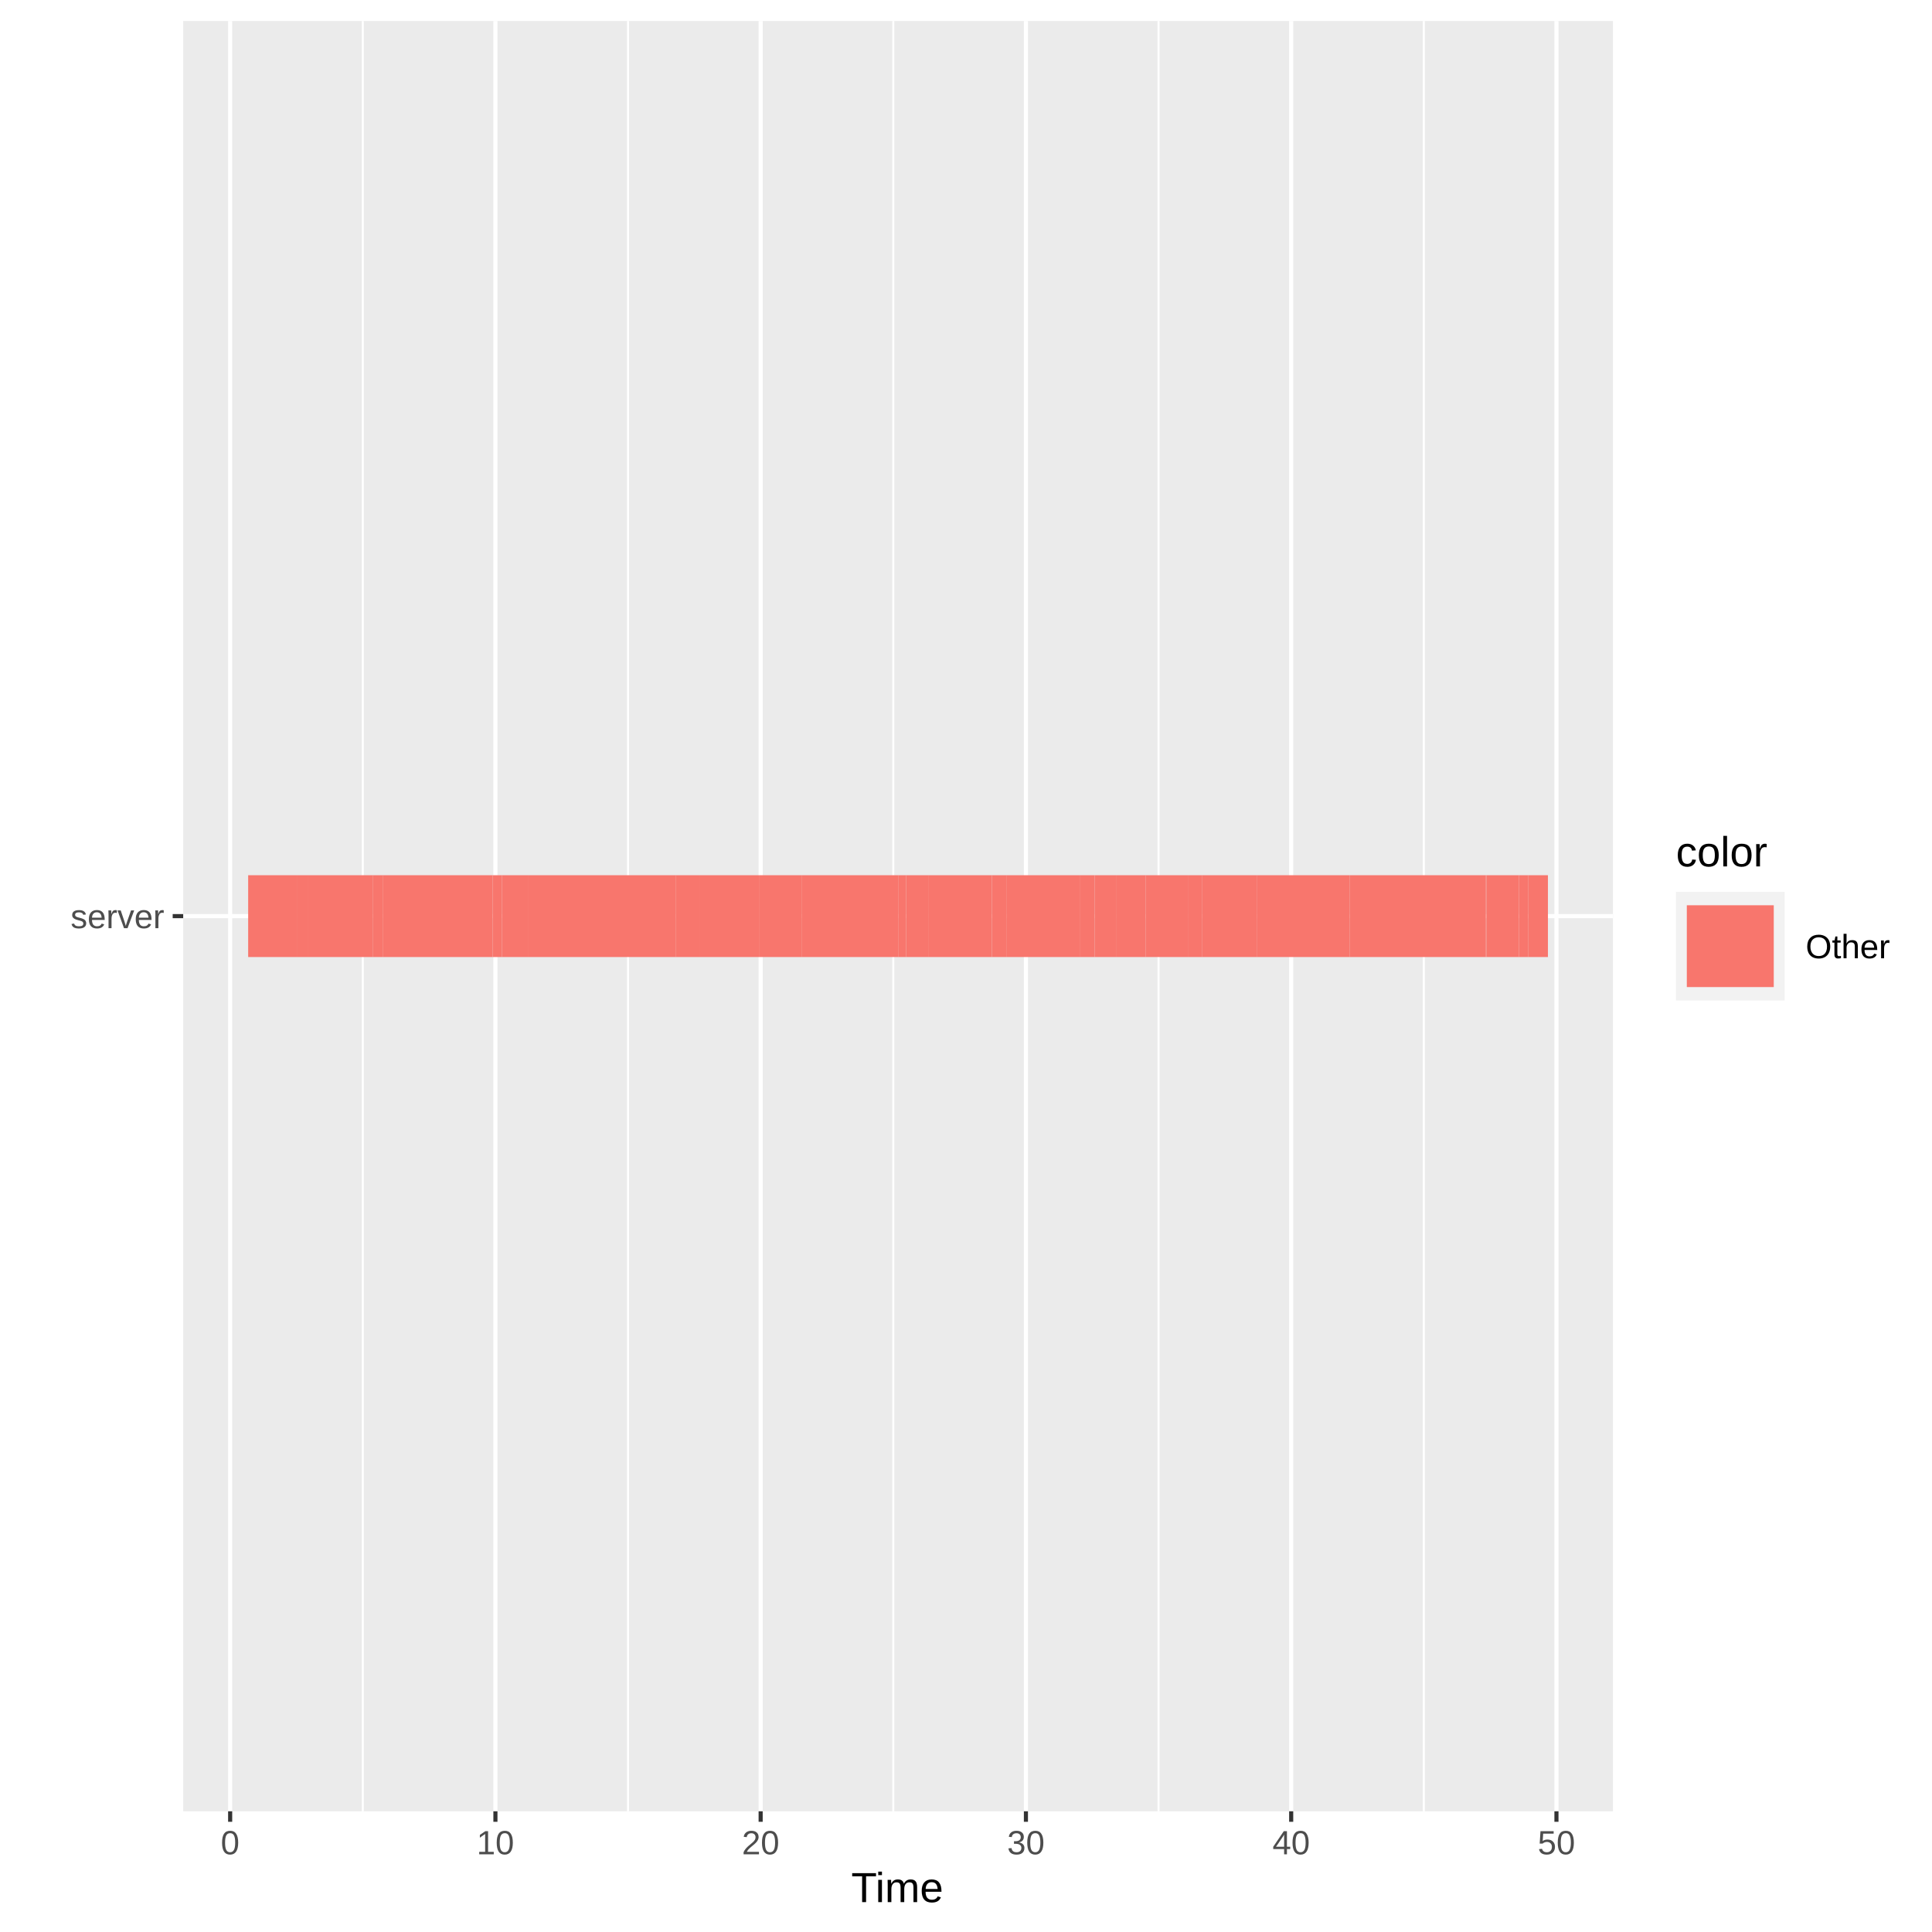
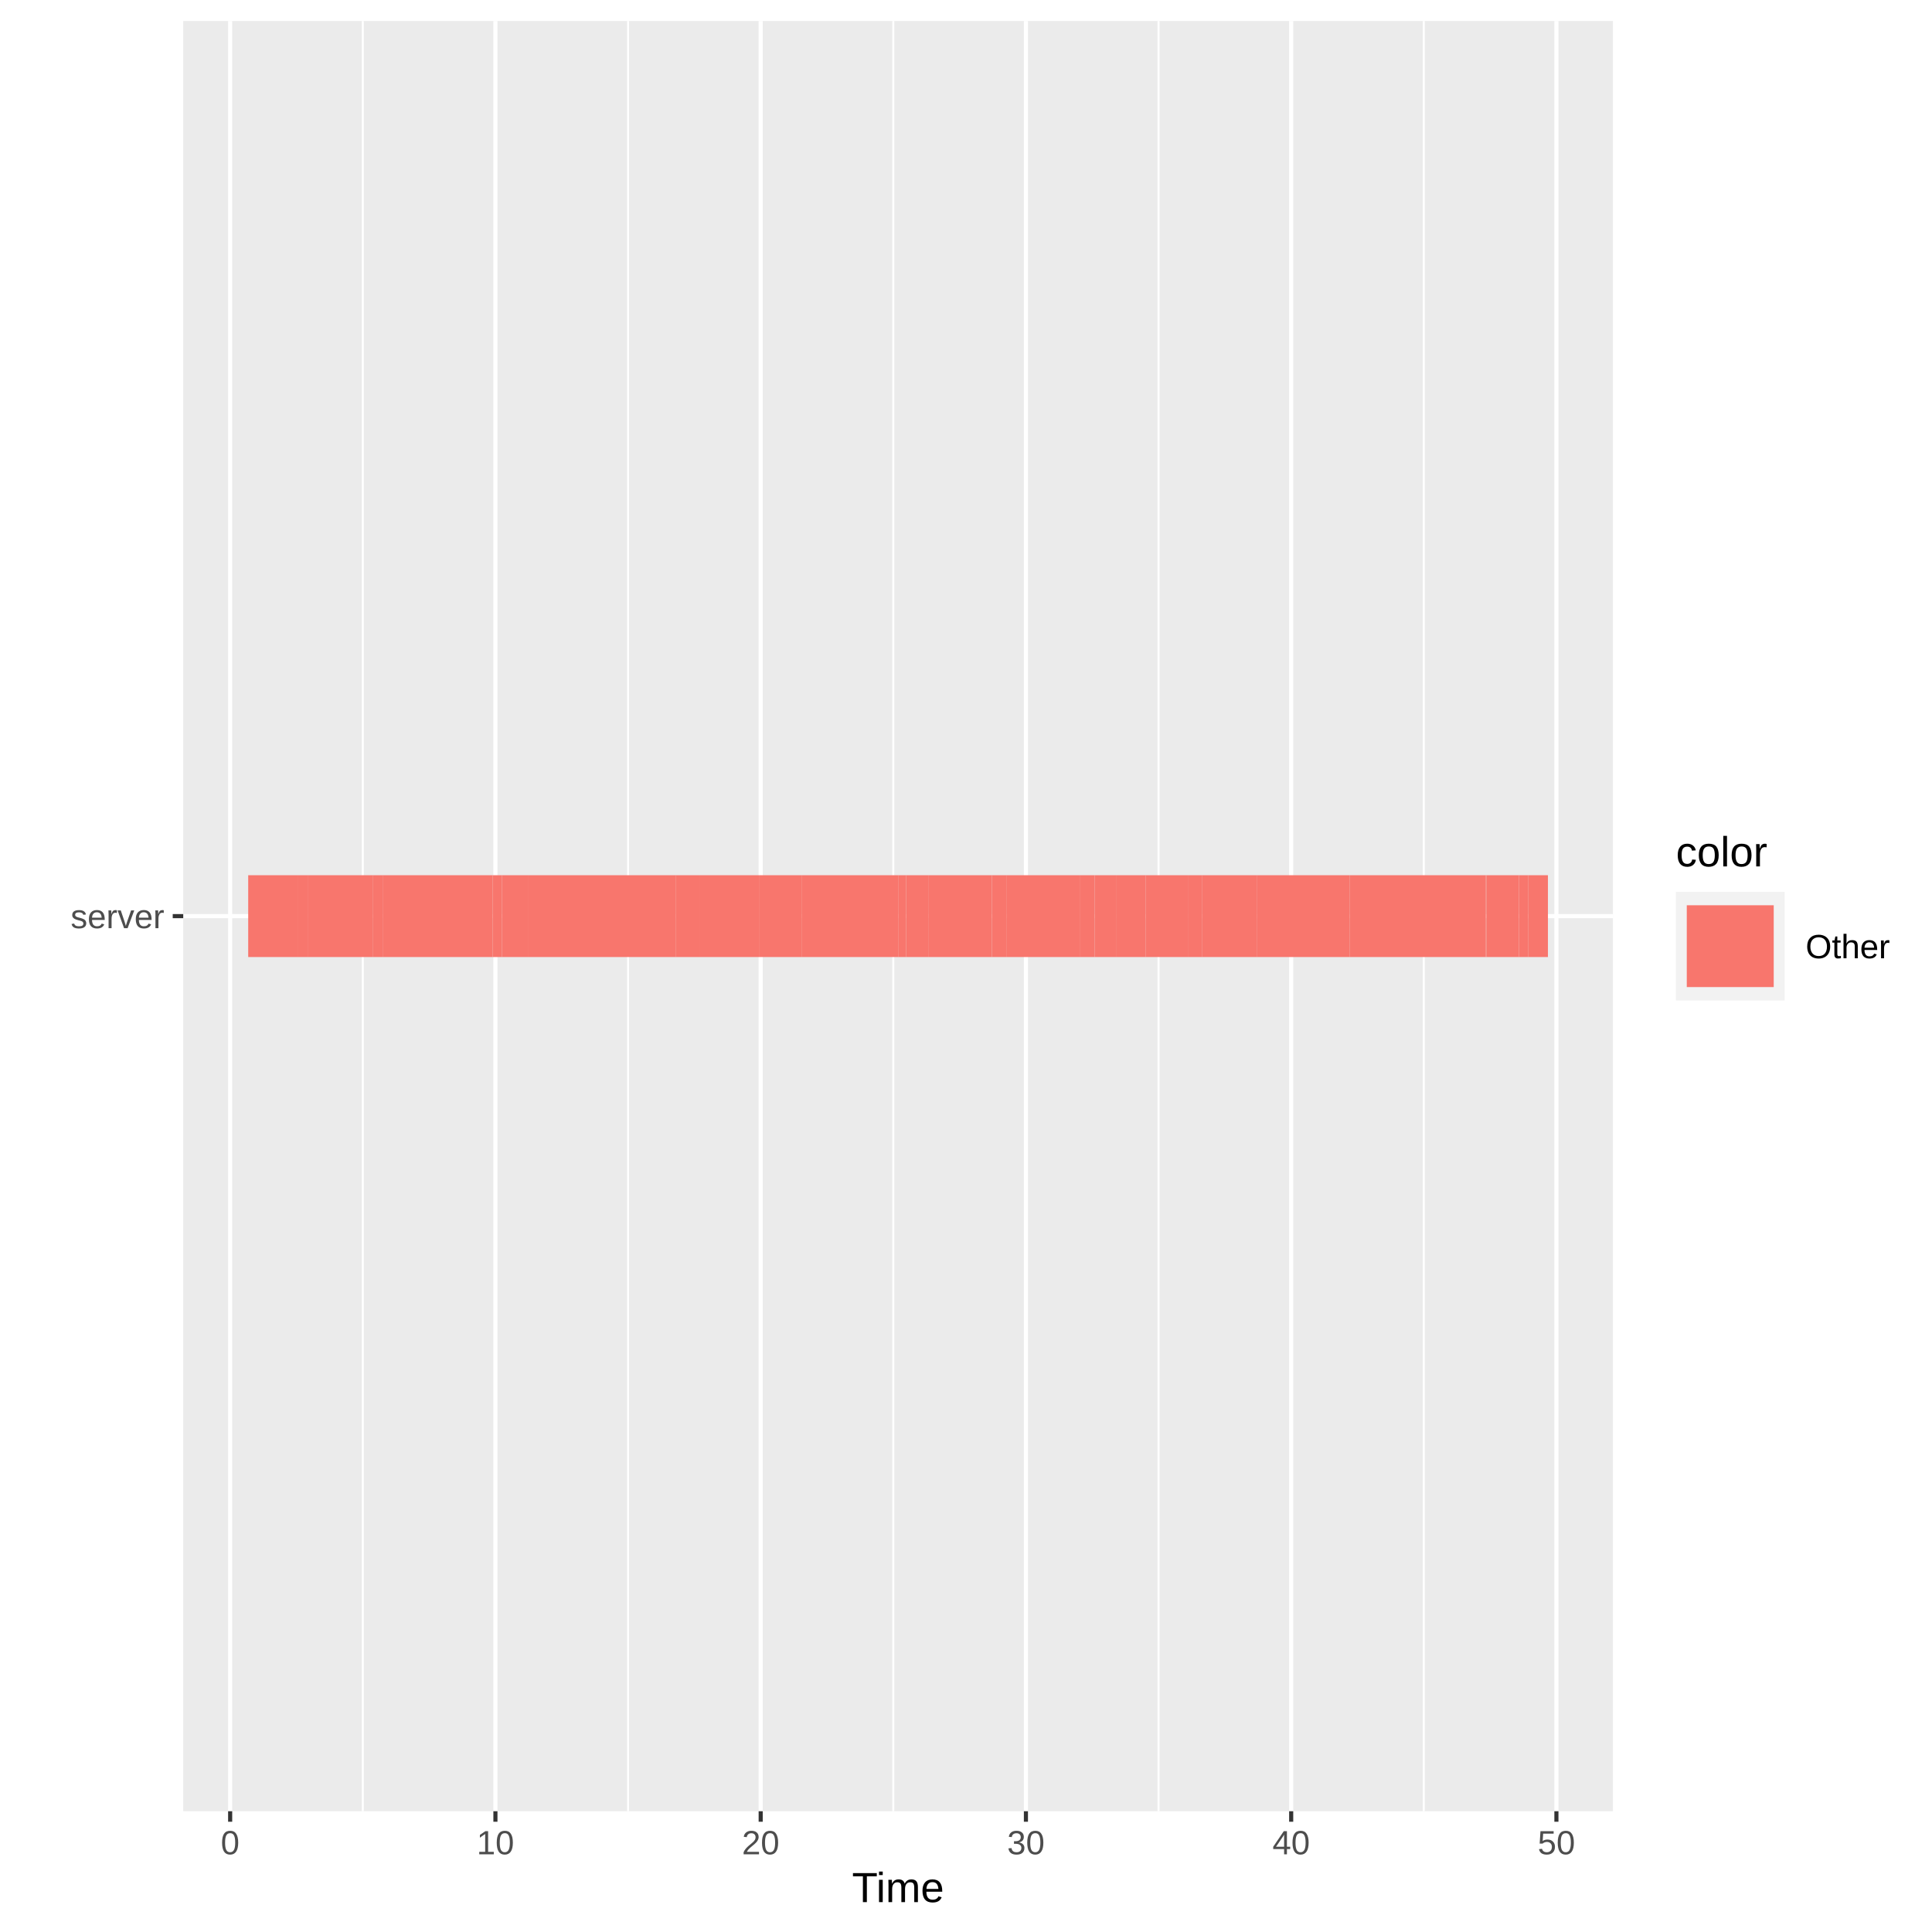
- <svg xmlns="http://www.w3.org/2000/svg" viewBox="0 0 504.00 504.00">
+ <svg xmlns="http://www.w3.org/2000/svg" class="svglite" width="504.00pt" height="504.00pt" viewBox="0 0 504.00 504.00">
  <defs>
    <style type="text/css">
-     line, polyline, polygon, path, rect, circle {
+     .svglite line, .svglite polyline, .svglite polygon, .svglite path, .svglite rect, .svglite circle {
      fill: none;
      stroke: #000000;
      stroke-linecap: round;
      stroke-linejoin: round;
      stroke-miterlimit: 10.00;
    }
  </style>
  </defs>
  <rect width="100%" height="100%" style="stroke: none; fill: #FFFFFF;" />
-   <rect x="0.00" y="0.00" width="504.00" height="504.00" style="stroke-width: 1.07; stroke: #FFFFFF; fill: #FFFFFF;" />
  <defs>
-     <clipPath id="cpNDcuNzl8NDIwLjc3fDQ3Mi41MXw1LjQ4">
-       <rect x="47.79" y="5.48" width="372.98" height="467.03" />
-     </clipPath>
-   </defs>
-   <rect x="47.79" y="5.48" width="372.98" height="467.03" style="stroke-width: 1.07; stroke: none; fill: #EBEBEB;" clip-path="url(#cpNDcuNzl8NDIwLjc3fDQ3Mi41MXw1LjQ4)" />
-   <polyline points="94.64,472.51 94.64,5.48 " style="stroke-width: 0.53; stroke: #FFFFFF; stroke-linecap: butt;" clip-path="url(#cpNDcuNzl8NDIwLjc3fDQ3Mi41MXw1LjQ4)" />
-   <polyline points="163.83,472.51 163.83,5.48 " style="stroke-width: 0.53; stroke: #FFFFFF; stroke-linecap: butt;" clip-path="url(#cpNDcuNzl8NDIwLjc3fDQ3Mi41MXw1LjQ4)" />
-   <polyline points="233.03,472.51 233.03,5.48 " style="stroke-width: 0.53; stroke: #FFFFFF; stroke-linecap: butt;" clip-path="url(#cpNDcuNzl8NDIwLjc3fDQ3Mi41MXw1LjQ4)" />
-   <polyline points="302.23,472.51 302.23,5.48 " style="stroke-width: 0.53; stroke: #FFFFFF; stroke-linecap: butt;" clip-path="url(#cpNDcuNzl8NDIwLjc3fDQ3Mi41MXw1LjQ4)" />
-   <polyline points="371.43,472.51 371.43,5.48 " style="stroke-width: 0.53; stroke: #FFFFFF; stroke-linecap: butt;" clip-path="url(#cpNDcuNzl8NDIwLjc3fDQ3Mi41MXw1LjQ4)" />
-   <polyline points="47.79,238.99 420.77,238.99 " style="stroke-width: 1.07; stroke: #FFFFFF; stroke-linecap: butt;" clip-path="url(#cpNDcuNzl8NDIwLjc3fDQ3Mi41MXw1LjQ4)" />
-   <polyline points="60.04,472.51 60.04,5.48 " style="stroke-width: 1.07; stroke: #FFFFFF; stroke-linecap: butt;" clip-path="url(#cpNDcuNzl8NDIwLjc3fDQ3Mi41MXw1LjQ4)" />
-   <polyline points="129.24,472.51 129.24,5.48 " style="stroke-width: 1.07; stroke: #FFFFFF; stroke-linecap: butt;" clip-path="url(#cpNDcuNzl8NDIwLjc3fDQ3Mi41MXw1LjQ4)" />
-   <polyline points="198.43,472.51 198.43,5.48 " style="stroke-width: 1.07; stroke: #FFFFFF; stroke-linecap: butt;" clip-path="url(#cpNDcuNzl8NDIwLjc3fDQ3Mi41MXw1LjQ4)" />
-   <polyline points="267.63,472.51 267.63,5.48 " style="stroke-width: 1.07; stroke: #FFFFFF; stroke-linecap: butt;" clip-path="url(#cpNDcuNzl8NDIwLjc3fDQ3Mi41MXw1LjQ4)" />
-   <polyline points="336.83,472.51 336.83,5.48 " style="stroke-width: 1.07; stroke: #FFFFFF; stroke-linecap: butt;" clip-path="url(#cpNDcuNzl8NDIwLjc3fDQ3Mi41MXw1LjQ4)" />
-   <polyline points="406.03,472.51 406.03,5.48 " style="stroke-width: 1.07; stroke: #FFFFFF; stroke-linecap: butt;" clip-path="url(#cpNDcuNzl8NDIwLjc3fDQ3Mi41MXw1LjQ4)" />
-   <line x1="64.74" y1="238.99" x2="77.61" y2="238.99" style="stroke-width: 21.34; stroke: #F8766D; stroke-linecap: butt;" clip-path="url(#cpNDcuNzl8NDIwLjc3fDQ3Mi41MXw1LjQ4)" />
-   <line x1="77.61" y1="238.99" x2="80.24" y2="238.99" style="stroke-width: 21.34; stroke: #F8766D; stroke-linecap: butt;" clip-path="url(#cpNDcuNzl8NDIwLjc3fDQ3Mi41MXw1LjQ4)" />
-   <line x1="80.24" y1="238.99" x2="97.33" y2="238.99" style="stroke-width: 21.34; stroke: #F8766D; stroke-linecap: butt;" clip-path="url(#cpNDcuNzl8NDIwLjc3fDQ3Mi41MXw1LjQ4)" />
-   <line x1="97.33" y1="238.99" x2="99.96" y2="238.99" style="stroke-width: 21.34; stroke: #F8766D; stroke-linecap: butt;" clip-path="url(#cpNDcuNzl8NDIwLjc3fDQ3Mi41MXw1LjQ4)" />
-   <line x1="99.96" y1="238.99" x2="128.54" y2="238.99" style="stroke-width: 21.34; stroke: #F8766D; stroke-linecap: butt;" clip-path="url(#cpNDcuNzl8NDIwLjc3fDQ3Mi41MXw1LjQ4)" />
-   <line x1="128.54" y1="238.99" x2="130.97" y2="238.99" style="stroke-width: 21.34; stroke: #F8766D; stroke-linecap: butt;" clip-path="url(#cpNDcuNzl8NDIwLjc3fDQ3Mi41MXw1LjQ4)" />
-   <line x1="130.97" y1="238.99" x2="137.89" y2="238.99" style="stroke-width: 21.34; stroke: #F8766D; stroke-linecap: butt;" clip-path="url(#cpNDcuNzl8NDIwLjc3fDQ3Mi41MXw1LjQ4)" />
-   <line x1="137.89" y1="238.99" x2="176.36" y2="238.99" style="stroke-width: 21.34; stroke: #F8766D; stroke-linecap: butt;" clip-path="url(#cpNDcuNzl8NDIwLjc3fDQ3Mi41MXw1LjQ4)" />
-   <line x1="176.36" y1="238.99" x2="182.45" y2="238.99" style="stroke-width: 21.34; stroke: #F8766D; stroke-linecap: butt;" clip-path="url(#cpNDcuNzl8NDIwLjc3fDQ3Mi41MXw1LjQ4)" />
-   <line x1="182.45" y1="238.99" x2="198.16" y2="238.99" style="stroke-width: 21.34; stroke: #F8766D; stroke-linecap: butt;" clip-path="url(#cpNDcuNzl8NDIwLjc3fDQ3Mi41MXw1LjQ4)" />
-   <line x1="198.16" y1="238.99" x2="209.23" y2="238.99" style="stroke-width: 21.34; stroke: #F8766D; stroke-linecap: butt;" clip-path="url(#cpNDcuNzl8NDIwLjc3fDQ3Mi41MXw1LjQ4)" />
-   <line x1="209.23" y1="238.99" x2="234.42" y2="238.99" style="stroke-width: 21.34; stroke: #F8766D; stroke-linecap: butt;" clip-path="url(#cpNDcuNzl8NDIwLjc3fDQ3Mi41MXw1LjQ4)" />
-   <line x1="234.42" y1="238.99" x2="236.35" y2="238.99" style="stroke-width: 21.34; stroke: #F8766D; stroke-linecap: butt;" clip-path="url(#cpNDcuNzl8NDIwLjc3fDQ3Mi41MXw1LjQ4)" />
-   <line x1="236.35" y1="238.99" x2="242.31" y2="238.99" style="stroke-width: 21.34; stroke: #F8766D; stroke-linecap: butt;" clip-path="url(#cpNDcuNzl8NDIwLjc3fDQ3Mi41MXw1LjQ4)" />
-   <line x1="242.31" y1="238.99" x2="258.77" y2="238.99" style="stroke-width: 21.34; stroke: #F8766D; stroke-linecap: butt;" clip-path="url(#cpNDcuNzl8NDIwLjc3fDQ3Mi41MXw1LjQ4)" />
-   <line x1="258.77" y1="238.99" x2="262.51" y2="238.99" style="stroke-width: 21.34; stroke: #F8766D; stroke-linecap: butt;" clip-path="url(#cpNDcuNzl8NDIwLjc3fDQ3Mi41MXw1LjQ4)" />
-   <line x1="262.51" y1="238.99" x2="281.82" y2="238.99" style="stroke-width: 21.34; stroke: #F8766D; stroke-linecap: butt;" clip-path="url(#cpNDcuNzl8NDIwLjc3fDQ3Mi41MXw1LjQ4)" />
-   <line x1="281.82" y1="238.99" x2="285.55" y2="238.99" style="stroke-width: 21.34; stroke: #F8766D; stroke-linecap: butt;" clip-path="url(#cpNDcuNzl8NDIwLjc3fDQ3Mi41MXw1LjQ4)" />
-   <line x1="285.55" y1="238.99" x2="291.30" y2="238.99" style="stroke-width: 21.34; stroke: #F8766D; stroke-linecap: butt;" clip-path="url(#cpNDcuNzl8NDIwLjc3fDQ3Mi41MXw1LjQ4)" />
-   <line x1="291.30" y1="238.99" x2="298.91" y2="238.99" style="stroke-width: 21.34; stroke: #F8766D; stroke-linecap: butt;" clip-path="url(#cpNDcuNzl8NDIwLjc3fDQ3Mi41MXw1LjQ4)" />
-   <line x1="298.91" y1="238.99" x2="310.05" y2="238.99" style="stroke-width: 21.34; stroke: #F8766D; stroke-linecap: butt;" clip-path="url(#cpNDcuNzl8NDIwLjc3fDQ3Mi41MXw1LjQ4)" />
-   <line x1="310.05" y1="238.99" x2="313.65" y2="238.99" style="stroke-width: 21.34; stroke: #F8766D; stroke-linecap: butt;" clip-path="url(#cpNDcuNzl8NDIwLjc3fDQ3Mi41MXw1LjQ4)" />
-   <line x1="313.65" y1="238.99" x2="327.83" y2="238.99" style="stroke-width: 21.34; stroke: #F8766D; stroke-linecap: butt;" clip-path="url(#cpNDcuNzl8NDIwLjc3fDQ3Mi41MXw1LjQ4)" />
-   <line x1="327.83" y1="238.99" x2="352.05" y2="238.99" style="stroke-width: 21.34; stroke: #F8766D; stroke-linecap: butt;" clip-path="url(#cpNDcuNzl8NDIwLjc3fDQ3Mi41MXw1LjQ4)" />
-   <line x1="352.05" y1="238.99" x2="387.62" y2="238.99" style="stroke-width: 21.34; stroke: #F8766D; stroke-linecap: butt;" clip-path="url(#cpNDcuNzl8NDIwLjc3fDQ3Mi41MXw1LjQ4)" />
-   <line x1="387.62" y1="238.99" x2="387.76" y2="238.99" style="stroke-width: 21.34; stroke: #F8766D; stroke-linecap: butt;" clip-path="url(#cpNDcuNzl8NDIwLjc3fDQ3Mi41MXw1LjQ4)" />
-   <line x1="387.76" y1="238.99" x2="396.27" y2="238.99" style="stroke-width: 21.34; stroke: #F8766D; stroke-linecap: butt;" clip-path="url(#cpNDcuNzl8NDIwLjc3fDQ3Mi41MXw1LjQ4)" />
-   <line x1="396.27" y1="238.99" x2="398.62" y2="238.99" style="stroke-width: 21.34; stroke: #F8766D; stroke-linecap: butt;" clip-path="url(#cpNDcuNzl8NDIwLjc3fDQ3Mi41MXw1LjQ4)" />
-   <line x1="398.62" y1="238.99" x2="403.81" y2="238.99" style="stroke-width: 21.34; stroke: #F8766D; stroke-linecap: butt;" clip-path="url(#cpNDcuNzl8NDIwLjc3fDQ3Mi41MXw1LjQ4)" />
-   <defs>
-     <clipPath id="cpMC4wMHw1MDQuMDB8NTA0LjAwfDAuMDA=">
+     <clipPath id="cpMC4wMHw1MDQuMDB8MC4wMHw1MDQuMDA=">
      <rect x="0.00" y="0.00" width="504.00" height="504.00" />
    </clipPath>
  </defs>
-   <g clip-path="url(#cpMC4wMHw1MDQuMDB8NTA0LjAwfDAuMDA=)">
-     <text x="18.41" y="242.14" style="font-size: 8.80px; fill: #4D4D4D; font-family: Arial;" textLength="24.45px" lengthAdjust="spacingAndGlyphs">server</text>
+   <g clip-path="url(#cpMC4wMHw1MDQuMDB8MC4wMHw1MDQuMDA=)">
+     <rect x="0.00" y="0.00" width="504.00" height="504.00" style="stroke-width: 1.07; stroke: #FFFFFF; fill: #FFFFFF;" />
  </g>
-   <polyline points="45.05,238.99 47.79,238.99 " style="stroke-width: 1.07; stroke: #333333; stroke-linecap: butt;" clip-path="url(#cpMC4wMHw1MDQuMDB8NTA0LjAwfDAuMDA=)" />
-   <polyline points="60.04,475.25 60.04,472.51 " style="stroke-width: 1.07; stroke: #333333; stroke-linecap: butt;" clip-path="url(#cpMC4wMHw1MDQuMDB8NTA0LjAwfDAuMDA=)" />
-   <polyline points="129.24,475.25 129.24,472.51 " style="stroke-width: 1.07; stroke: #333333; stroke-linecap: butt;" clip-path="url(#cpMC4wMHw1MDQuMDB8NTA0LjAwfDAuMDA=)" />
-   <polyline points="198.43,475.25 198.43,472.51 " style="stroke-width: 1.07; stroke: #333333; stroke-linecap: butt;" clip-path="url(#cpMC4wMHw1MDQuMDB8NTA0LjAwfDAuMDA=)" />
-   <polyline points="267.63,475.25 267.63,472.51 " style="stroke-width: 1.07; stroke: #333333; stroke-linecap: butt;" clip-path="url(#cpMC4wMHw1MDQuMDB8NTA0LjAwfDAuMDA=)" />
-   <polyline points="336.83,475.25 336.83,472.51 " style="stroke-width: 1.07; stroke: #333333; stroke-linecap: butt;" clip-path="url(#cpMC4wMHw1MDQuMDB8NTA0LjAwfDAuMDA=)" />
-   <polyline points="406.03,475.25 406.03,472.51 " style="stroke-width: 1.07; stroke: #333333; stroke-linecap: butt;" clip-path="url(#cpMC4wMHw1MDQuMDB8NTA0LjAwfDAuMDA=)" />
-   <g clip-path="url(#cpMC4wMHw1MDQuMDB8NTA0LjAwfDAuMDA=)">
-     <text x="57.59" y="483.74" style="font-size: 8.80px; fill: #4D4D4D; font-family: Arial;" textLength="4.89px" lengthAdjust="spacingAndGlyphs">0</text>
+   <defs>
+     <clipPath id="cpNDcuODB8NDIwLjc2fDUuNDh8NDcyLjUw">
+       <rect x="47.80" y="5.48" width="372.96" height="467.02" />
+     </clipPath>
+   </defs>
+   <g clip-path="url(#cpNDcuODB8NDIwLjc2fDUuNDh8NDcyLjUw)">
+     <rect x="47.80" y="5.48" width="372.96" height="467.02" style="stroke-width: 1.07; stroke: none; fill: #EBEBEB;" />
+     <polyline points="94.64,472.50 94.64,5.48 " style="stroke-width: 0.53; stroke: #FFFFFF; stroke-linecap: butt;" />
+     <polyline points="163.84,472.50 163.84,5.48 " style="stroke-width: 0.53; stroke: #FFFFFF; stroke-linecap: butt;" />
+     <polyline points="233.03,472.50 233.03,5.48 " style="stroke-width: 0.53; stroke: #FFFFFF; stroke-linecap: butt;" />
+     <polyline points="302.23,472.50 302.23,5.48 " style="stroke-width: 0.53; stroke: #FFFFFF; stroke-linecap: butt;" />
+     <polyline points="371.42,472.50 371.42,5.48 " style="stroke-width: 0.53; stroke: #FFFFFF; stroke-linecap: butt;" />
+     <polyline points="47.80,238.99 420.76,238.99 " style="stroke-width: 1.07; stroke: #FFFFFF; stroke-linecap: butt;" />
+     <polyline points="60.04,472.50 60.04,5.48 " style="stroke-width: 1.07; stroke: #FFFFFF; stroke-linecap: butt;" />
+     <polyline points="129.24,472.50 129.24,5.48 " style="stroke-width: 1.07; stroke: #FFFFFF; stroke-linecap: butt;" />
+     <polyline points="198.44,472.50 198.44,5.48 " style="stroke-width: 1.07; stroke: #FFFFFF; stroke-linecap: butt;" />
+     <polyline points="267.63,472.50 267.63,5.48 " style="stroke-width: 1.07; stroke: #FFFFFF; stroke-linecap: butt;" />
+     <polyline points="336.83,472.50 336.83,5.48 " style="stroke-width: 1.07; stroke: #FFFFFF; stroke-linecap: butt;" />
+     <polyline points="406.02,472.50 406.02,5.48 " style="stroke-width: 1.07; stroke: #FFFFFF; stroke-linecap: butt;" />
+     <line x1="64.75" y1="238.99" x2="77.62" y2="238.99" style="stroke-width: 21.34; stroke: #F8766D; stroke-linecap: butt;" />
+     <line x1="77.62" y1="238.99" x2="80.25" y2="238.99" style="stroke-width: 21.34; stroke: #F8766D; stroke-linecap: butt;" />
+     <line x1="80.25" y1="238.99" x2="97.34" y2="238.99" style="stroke-width: 21.34; stroke: #F8766D; stroke-linecap: butt;" />
+     <line x1="97.34" y1="238.99" x2="99.97" y2="238.99" style="stroke-width: 21.34; stroke: #F8766D; stroke-linecap: butt;" />
+     <line x1="99.97" y1="238.99" x2="128.55" y2="238.99" style="stroke-width: 21.34; stroke: #F8766D; stroke-linecap: butt;" />
+     <line x1="128.55" y1="238.99" x2="130.97" y2="238.99" style="stroke-width: 21.34; stroke: #F8766D; stroke-linecap: butt;" />
+     <line x1="130.97" y1="238.99" x2="137.89" y2="238.99" style="stroke-width: 21.34; stroke: #F8766D; stroke-linecap: butt;" />
+     <line x1="137.89" y1="238.99" x2="176.36" y2="238.99" style="stroke-width: 21.34; stroke: #F8766D; stroke-linecap: butt;" />
+     <line x1="176.36" y1="238.99" x2="182.45" y2="238.99" style="stroke-width: 21.34; stroke: #F8766D; stroke-linecap: butt;" />
+     <line x1="182.45" y1="238.99" x2="198.16" y2="238.99" style="stroke-width: 21.34; stroke: #F8766D; stroke-linecap: butt;" />
+     <line x1="198.16" y1="238.99" x2="209.23" y2="238.99" style="stroke-width: 21.34; stroke: #F8766D; stroke-linecap: butt;" />
+     <line x1="209.23" y1="238.99" x2="234.42" y2="238.99" style="stroke-width: 21.34; stroke: #F8766D; stroke-linecap: butt;" />
+     <line x1="234.42" y1="238.99" x2="236.35" y2="238.99" style="stroke-width: 21.34; stroke: #F8766D; stroke-linecap: butt;" />
+     <line x1="236.35" y1="238.99" x2="242.30" y2="238.99" style="stroke-width: 21.34; stroke: #F8766D; stroke-linecap: butt;" />
+     <line x1="242.30" y1="238.99" x2="258.77" y2="238.99" style="stroke-width: 21.34; stroke: #F8766D; stroke-linecap: butt;" />
+     <line x1="258.77" y1="238.99" x2="262.51" y2="238.99" style="stroke-width: 21.34; stroke: #F8766D; stroke-linecap: butt;" />
+     <line x1="262.51" y1="238.99" x2="281.82" y2="238.99" style="stroke-width: 21.34; stroke: #F8766D; stroke-linecap: butt;" />
+     <line x1="281.82" y1="238.99" x2="285.55" y2="238.99" style="stroke-width: 21.34; stroke: #F8766D; stroke-linecap: butt;" />
+     <line x1="285.55" y1="238.99" x2="291.30" y2="238.99" style="stroke-width: 21.34; stroke: #F8766D; stroke-linecap: butt;" />
+     <line x1="291.30" y1="238.99" x2="298.91" y2="238.99" style="stroke-width: 21.34; stroke: #F8766D; stroke-linecap: butt;" />
+     <line x1="298.91" y1="238.99" x2="310.05" y2="238.99" style="stroke-width: 21.34; stroke: #F8766D; stroke-linecap: butt;" />
+     <line x1="310.05" y1="238.99" x2="313.65" y2="238.99" style="stroke-width: 21.34; stroke: #F8766D; stroke-linecap: butt;" />
+     <line x1="313.65" y1="238.99" x2="327.83" y2="238.99" style="stroke-width: 21.34; stroke: #F8766D; stroke-linecap: butt;" />
+     <line x1="327.83" y1="238.99" x2="352.05" y2="238.99" style="stroke-width: 21.34; stroke: #F8766D; stroke-linecap: butt;" />
+     <line x1="352.05" y1="238.99" x2="387.61" y2="238.99" style="stroke-width: 21.34; stroke: #F8766D; stroke-linecap: butt;" />
+     <line x1="387.61" y1="238.99" x2="387.75" y2="238.99" style="stroke-width: 21.34; stroke: #F8766D; stroke-linecap: butt;" />
+     <line x1="387.75" y1="238.99" x2="396.26" y2="238.99" style="stroke-width: 21.34; stroke: #F8766D; stroke-linecap: butt;" />
+     <line x1="396.26" y1="238.99" x2="398.62" y2="238.99" style="stroke-width: 21.34; stroke: #F8766D; stroke-linecap: butt;" />
+     <line x1="398.62" y1="238.99" x2="403.81" y2="238.99" style="stroke-width: 21.34; stroke: #F8766D; stroke-linecap: butt;" />
  </g>
-   <g clip-path="url(#cpMC4wMHw1MDQuMDB8NTA0LjAwfDAuMDA=)">
-     <text x="124.34" y="483.74" style="font-size: 8.80px; fill: #4D4D4D; font-family: Arial;" textLength="9.79px" lengthAdjust="spacingAndGlyphs">10</text>
-   </g>
-   <g clip-path="url(#cpMC4wMHw1MDQuMDB8NTA0LjAwfDAuMDA=)">
-     <text x="193.54" y="483.74" style="font-size: 8.80px; fill: #4D4D4D; font-family: Arial;" textLength="9.79px" lengthAdjust="spacingAndGlyphs">20</text>
-   </g>
-   <g clip-path="url(#cpMC4wMHw1MDQuMDB8NTA0LjAwfDAuMDA=)">
-     <text x="262.74" y="483.74" style="font-size: 8.80px; fill: #4D4D4D; font-family: Arial;" textLength="9.79px" lengthAdjust="spacingAndGlyphs">30</text>
-   </g>
-   <g clip-path="url(#cpMC4wMHw1MDQuMDB8NTA0LjAwfDAuMDA=)">
-     <text x="331.94" y="483.74" style="font-size: 8.80px; fill: #4D4D4D; font-family: Arial;" textLength="9.79px" lengthAdjust="spacingAndGlyphs">40</text>
-   </g>
-   <g clip-path="url(#cpMC4wMHw1MDQuMDB8NTA0LjAwfDAuMDA=)">
-     <text x="401.13" y="483.74" style="font-size: 8.80px; fill: #4D4D4D; font-family: Arial;" textLength="9.79px" lengthAdjust="spacingAndGlyphs">50</text>
-   </g>
-   <g clip-path="url(#cpMC4wMHw1MDQuMDB8NTA0LjAwfDAuMDA=)">
-     <text x="222.06" y="496.21" style="font-size: 11.00px; font-family: Arial;" textLength="24.44px" lengthAdjust="spacingAndGlyphs">Time</text>
-   </g>
-   <rect x="431.73" y="211.51" width="66.79" height="54.97" style="stroke-width: 1.07; stroke: none; fill: #FFFFFF;" clip-path="url(#cpMC4wMHw1MDQuMDB8NTA0LjAwfDAuMDA=)" />
-   <g clip-path="url(#cpMC4wMHw1MDQuMDB8NTA0LjAwfDAuMDA=)">
-     <text x="437.21" y="226.02" style="font-size: 11.00px; font-family: Arial;" textLength="23.84px" lengthAdjust="spacingAndGlyphs">color</text>
-   </g>
-   <rect x="437.21" y="232.66" width="28.35" height="28.35" style="stroke-width: 1.07; stroke: none; fill: #F2F2F2;" clip-path="url(#cpMC4wMHw1MDQuMDB8NTA0LjAwfDAuMDA=)" />
-   <line x1="440.04" y1="246.83" x2="462.72" y2="246.83" style="stroke-width: 21.34; stroke: #F8766D; stroke-linecap: butt;" clip-path="url(#cpMC4wMHw1MDQuMDB8NTA0LjAwfDAuMDA=)" />
-   <g clip-path="url(#cpMC4wMHw1MDQuMDB8NTA0LjAwfDAuMDA=)">
-     <text x="471.03" y="249.98" style="font-size: 8.80px; font-family: Arial;" textLength="22.01px" lengthAdjust="spacingAndGlyphs">Other</text>
+   <g clip-path="url(#cpMC4wMHw1MDQuMDB8MC4wMHw1MDQuMDA=)">
+     <text x="42.87" y="242.14" text-anchor="end" style="font-size: 8.80px; fill: #4D4D4D; font-family: Arial;" textLength="24.45px" lengthAdjust="spacingAndGlyphs">server</text>
+     <polyline points="45.06,238.99 47.80,238.99 " style="stroke-width: 1.07; stroke: #333333; stroke-linecap: butt;" />
+     <polyline points="60.04,475.24 60.04,472.50 " style="stroke-width: 1.07; stroke: #333333; stroke-linecap: butt;" />
+     <polyline points="129.24,475.24 129.24,472.50 " style="stroke-width: 1.07; stroke: #333333; stroke-linecap: butt;" />
+     <polyline points="198.44,475.24 198.44,472.50 " style="stroke-width: 1.07; stroke: #333333; stroke-linecap: butt;" />
+     <polyline points="267.63,475.24 267.63,472.50 " style="stroke-width: 1.07; stroke: #333333; stroke-linecap: butt;" />
+     <polyline points="336.83,475.24 336.83,472.50 " style="stroke-width: 1.07; stroke: #333333; stroke-linecap: butt;" />
+     <polyline points="406.02,475.24 406.02,472.50 " style="stroke-width: 1.07; stroke: #333333; stroke-linecap: butt;" />
+     <text x="60.04" y="483.74" text-anchor="middle" style="font-size: 8.80px; fill: #4D4D4D; font-family: Arial;" textLength="4.90px" lengthAdjust="spacingAndGlyphs">0</text>
+     <text x="129.24" y="483.74" text-anchor="middle" style="font-size: 8.80px; fill: #4D4D4D; font-family: Arial;" textLength="9.79px" lengthAdjust="spacingAndGlyphs">10</text>
+     <text x="198.44" y="483.74" text-anchor="middle" style="font-size: 8.80px; fill: #4D4D4D; font-family: Arial;" textLength="9.79px" lengthAdjust="spacingAndGlyphs">20</text>
+     <text x="267.63" y="483.74" text-anchor="middle" style="font-size: 8.80px; fill: #4D4D4D; font-family: Arial;" textLength="9.79px" lengthAdjust="spacingAndGlyphs">30</text>
+     <text x="336.83" y="483.74" text-anchor="middle" style="font-size: 8.80px; fill: #4D4D4D; font-family: Arial;" textLength="9.79px" lengthAdjust="spacingAndGlyphs">40</text>
+     <text x="406.02" y="483.74" text-anchor="middle" style="font-size: 8.80px; fill: #4D4D4D; font-family: Arial;" textLength="9.79px" lengthAdjust="spacingAndGlyphs">50</text>
+     <text x="234.28" y="496.20" text-anchor="middle" style="font-size: 11.00px; font-family: Arial;" textLength="24.03px" lengthAdjust="spacingAndGlyphs">Time</text>
+     <rect x="431.72" y="211.50" width="66.80" height="54.98" style="stroke-width: 1.07; stroke: none; fill: #FFFFFF;" />
+     <text x="437.20" y="226.02" style="font-size: 11.00px; font-family: Arial;" textLength="23.85px" lengthAdjust="spacingAndGlyphs">color</text>
+     <rect x="437.20" y="232.66" width="28.35" height="28.35" style="stroke-width: 1.07; stroke: none; fill: #F2F2F2;" />
+     <line x1="440.03" y1="246.83" x2="462.71" y2="246.83" style="stroke-width: 21.34; stroke: #F8766D; stroke-linecap: butt;" />
+     <text x="471.02" y="249.98" style="font-size: 8.80px; font-family: Arial;" textLength="22.02px" lengthAdjust="spacingAndGlyphs">Other</text>
  </g>
</svg>
